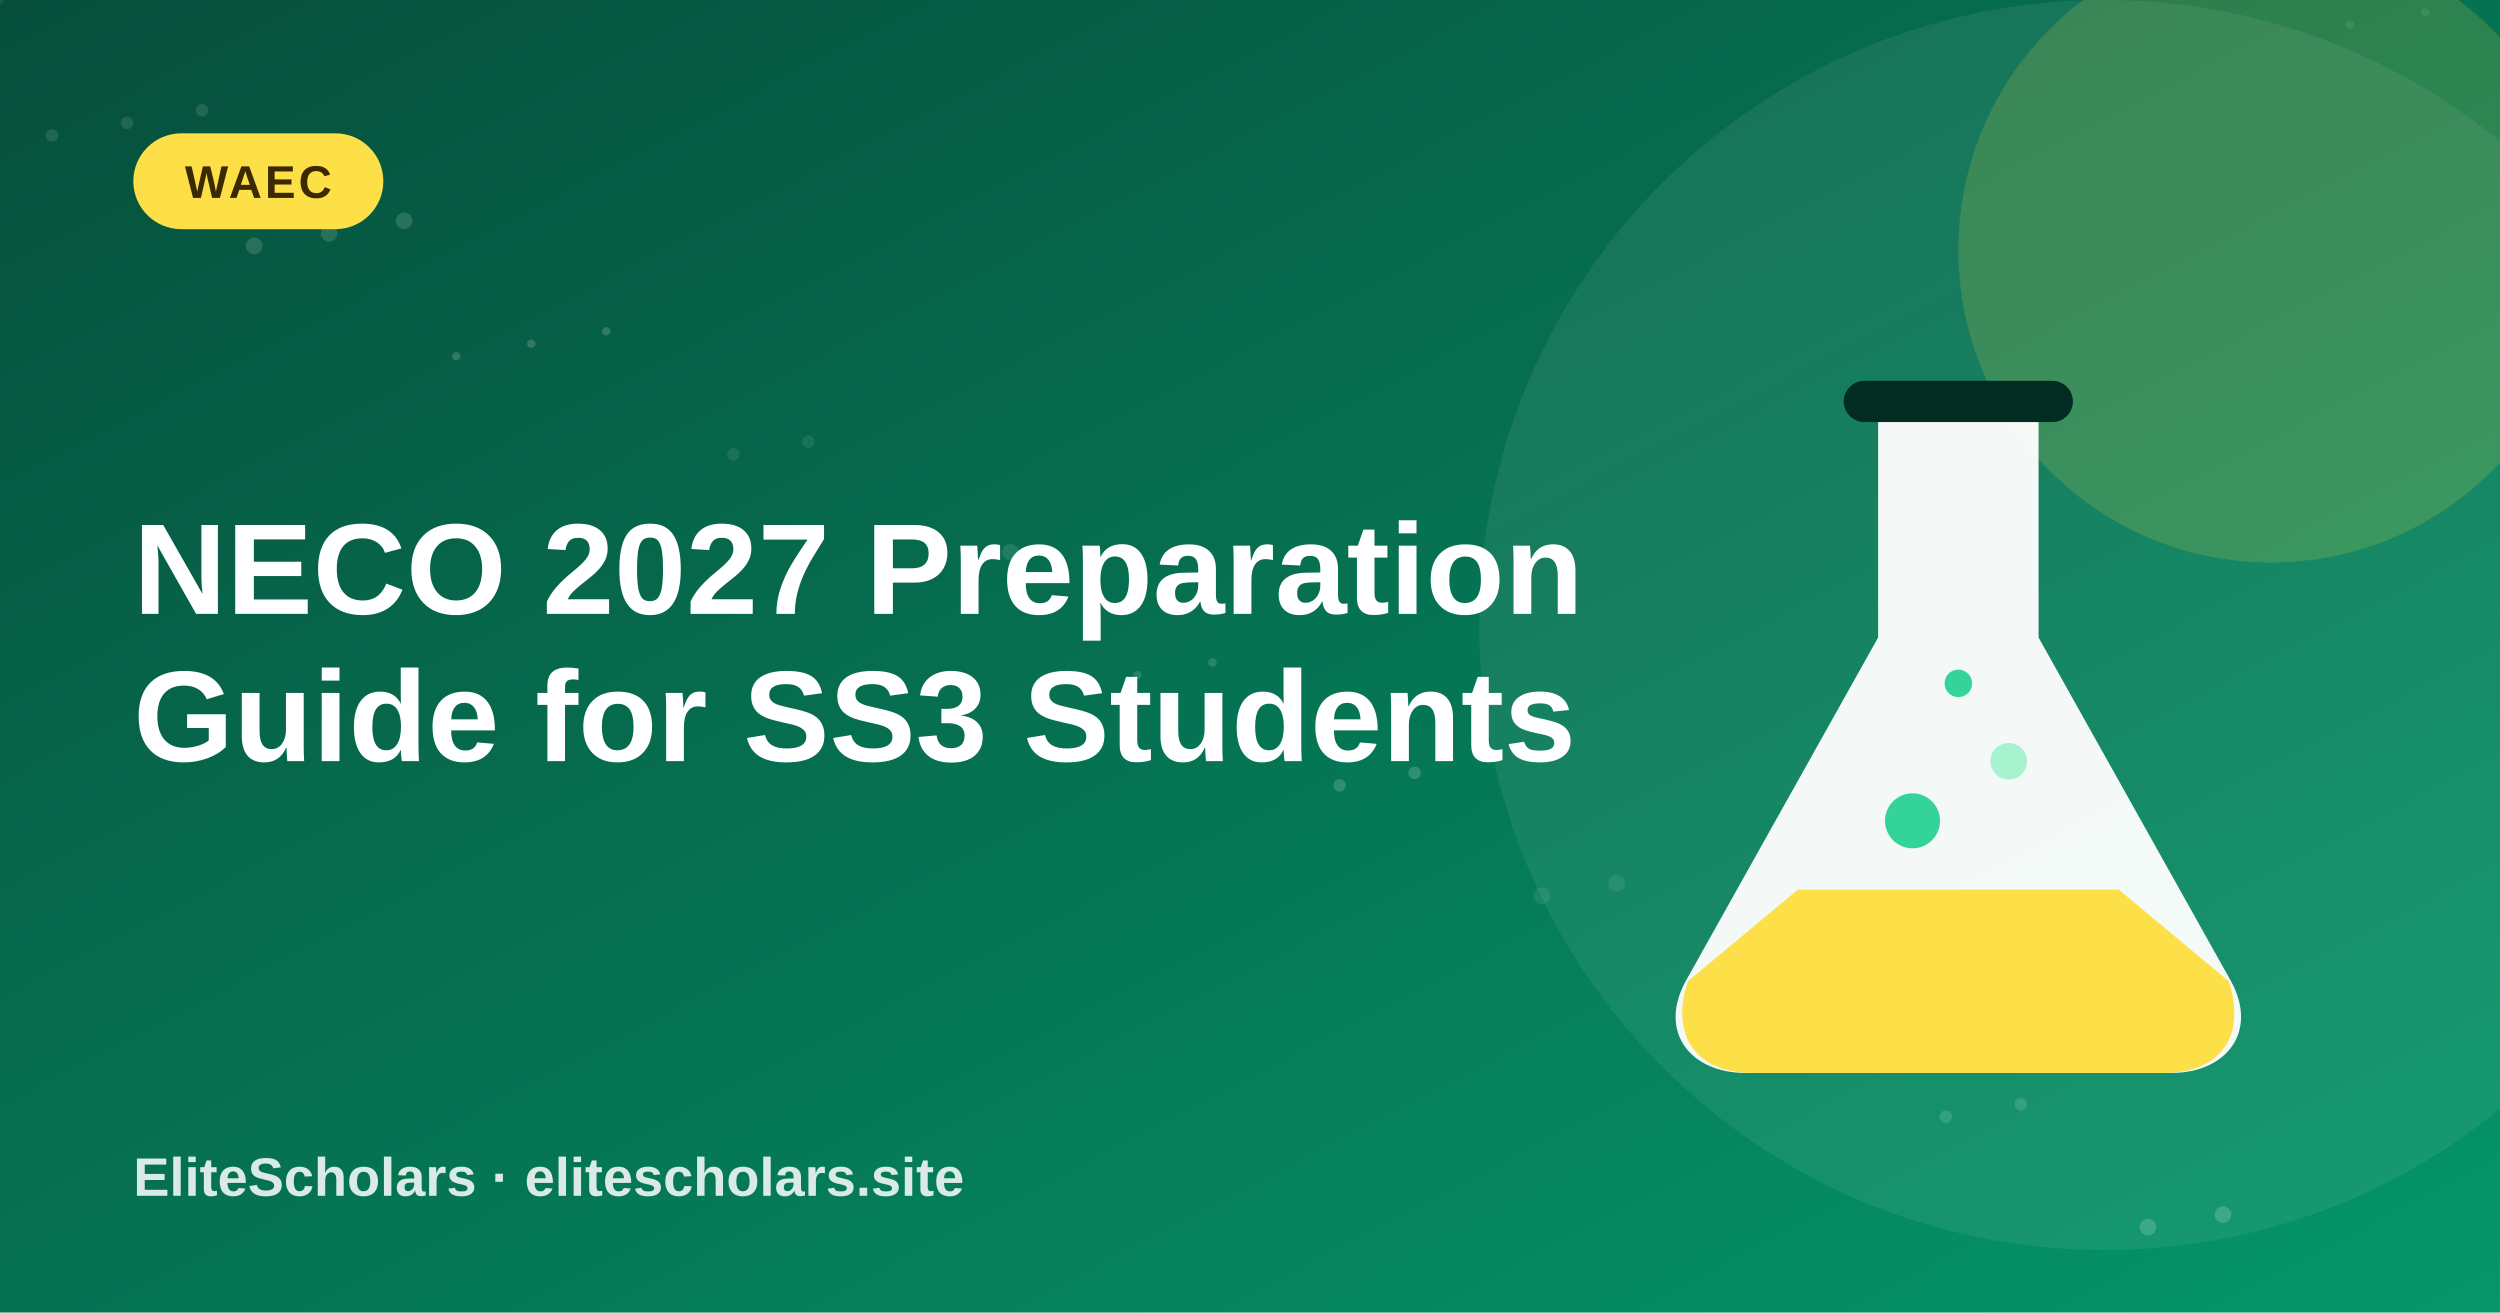
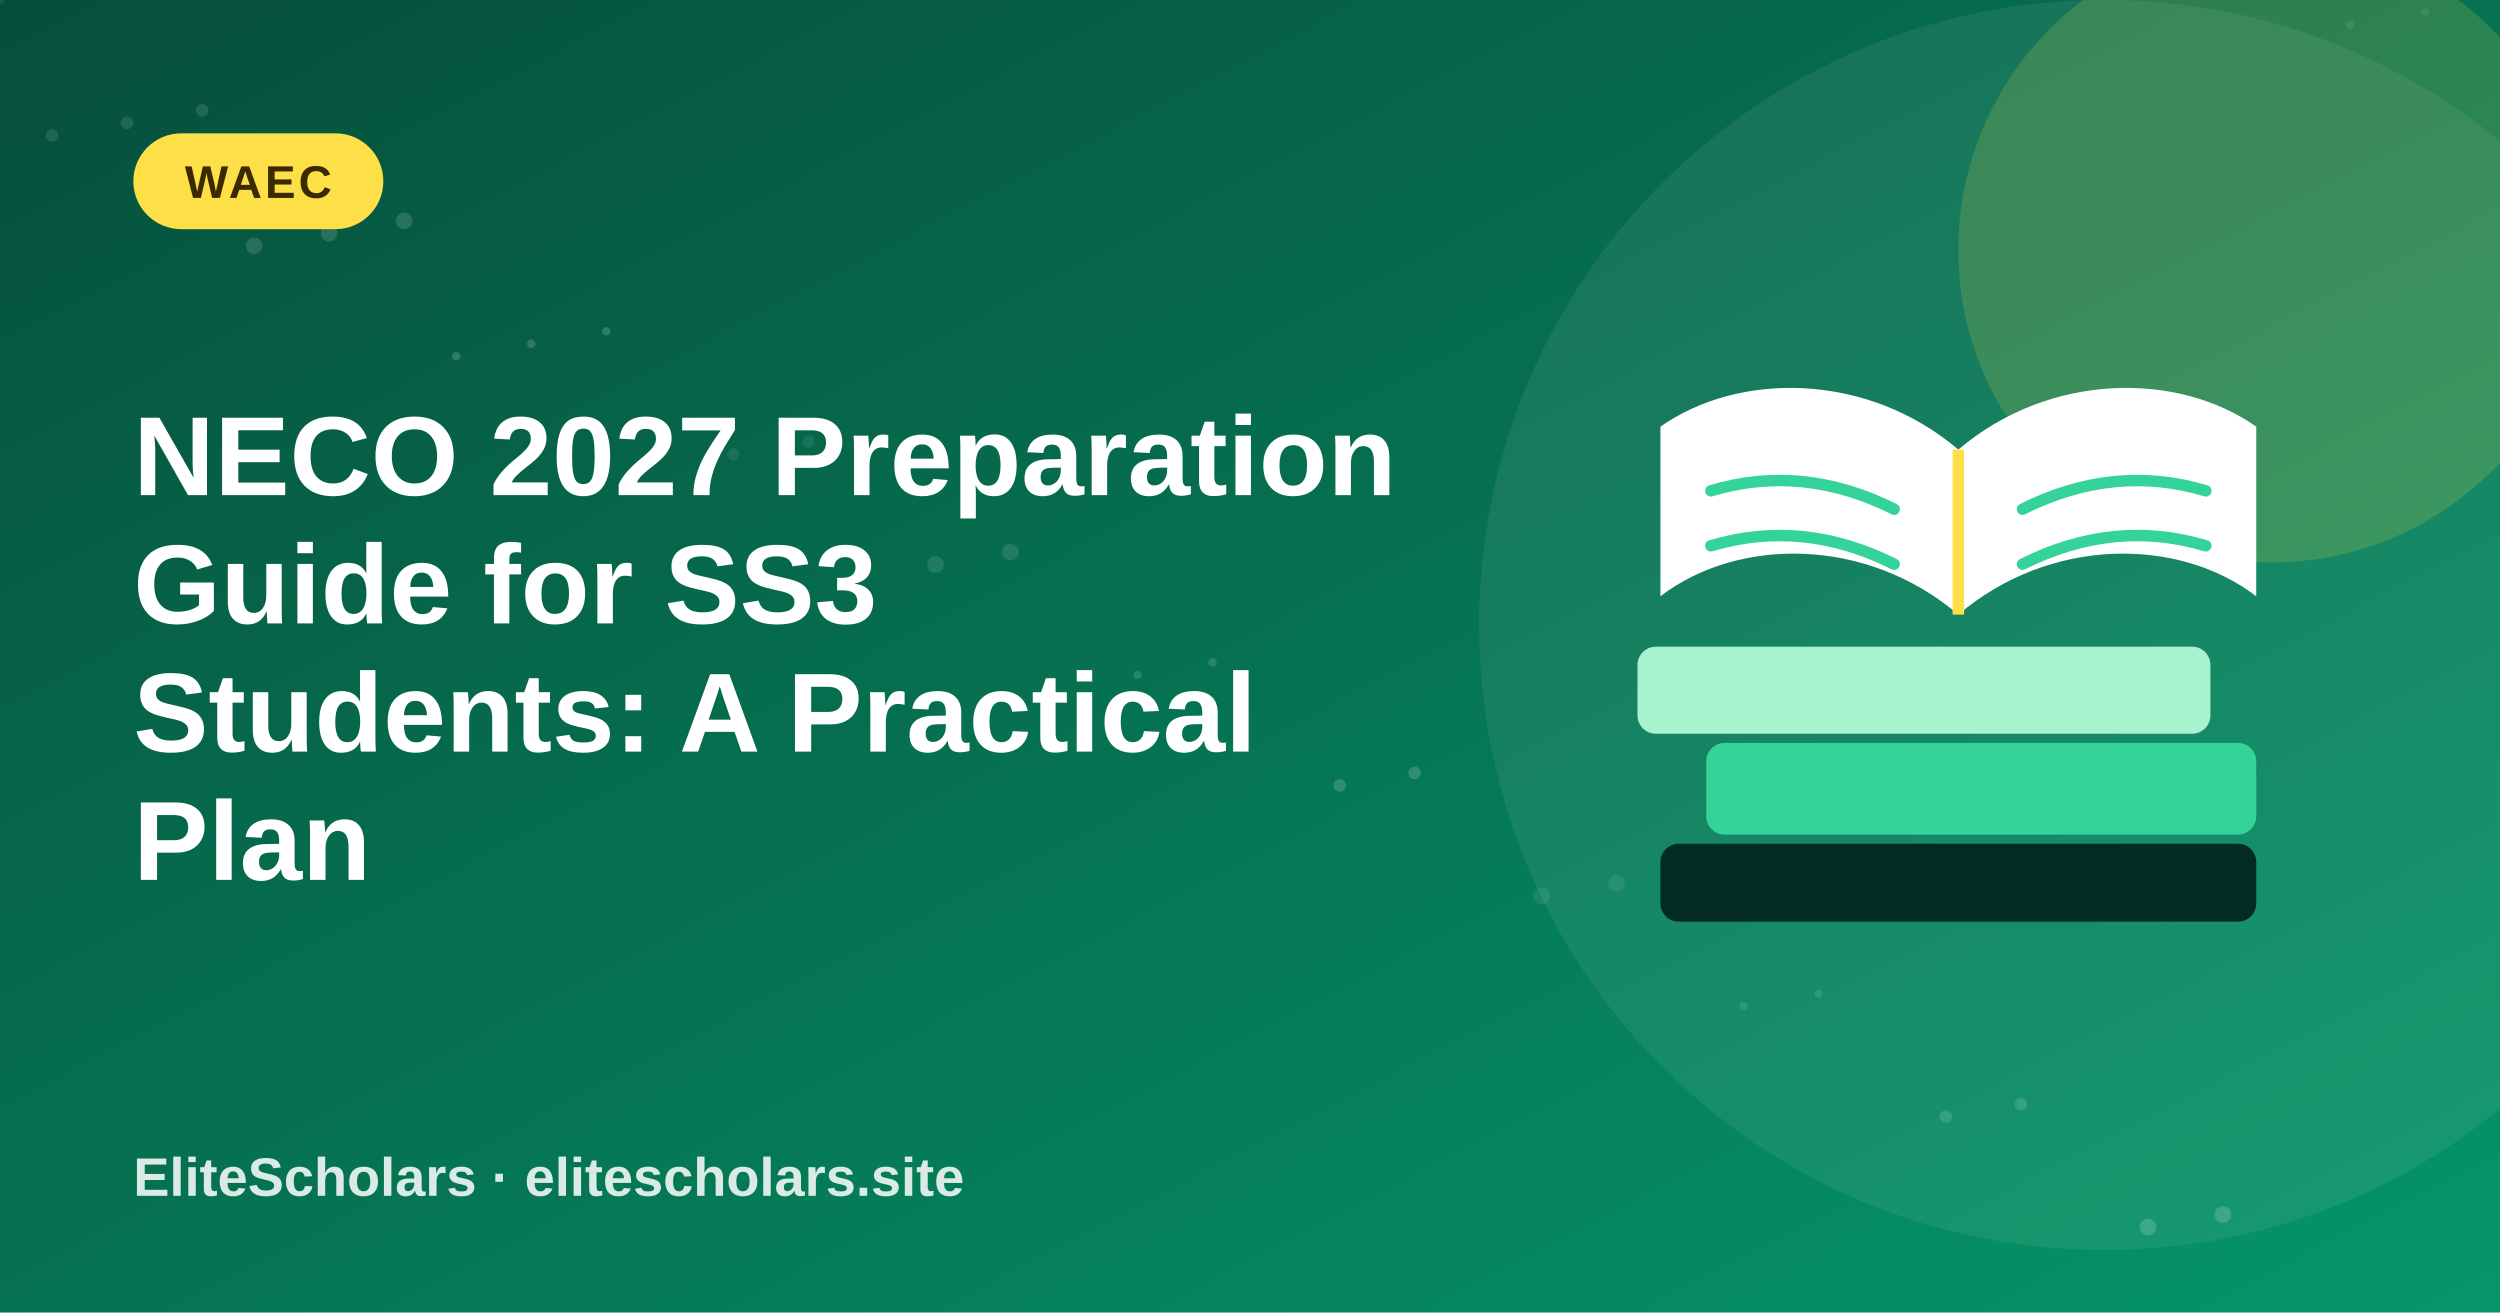
- <svg xmlns="http://www.w3.org/2000/svg" viewBox="0 0 1200 630" width="1200" height="630" role="img" aria-label="NECO 2027 Preparation Guide for SS3 Students">
+ <svg xmlns="http://www.w3.org/2000/svg" viewBox="0 0 1200 630" width="1200" height="630" role="img" aria-label="NECO 2027 Preparation Guide for SS3 Students: A Practical Plan">
  <defs>
    <linearGradient id="g" x1="0" y1="0" x2="1" y2="1">
      <stop offset="0" stop-color="#064E3B" />
      <stop offset="1" stop-color="#059669" />
    </linearGradient>
  </defs>
  <rect width="1200" height="630" fill="url(#g)" />
  <circle cx="0" cy="0" r="2" fill="#fff" opacity="0.08" />
  <circle cx="97" cy="53" r="3" fill="#fff" opacity="0.11" />
  <circle cx="194" cy="106" r="4" fill="#fff" opacity="0.14" />
  <circle cx="291" cy="159" r="2" fill="#fff" opacity="0.17" />
  <circle cx="388" cy="212" r="3" fill="#fff" opacity="0.08" />
  <circle cx="485" cy="265" r="4" fill="#fff" opacity="0.11" />
  <circle cx="582" cy="318" r="2" fill="#fff" opacity="0.14" />
  <circle cx="679" cy="371" r="3" fill="#fff" opacity="0.17" />
  <circle cx="776" cy="424" r="4" fill="#fff" opacity="0.08" />
  <circle cx="873" cy="477" r="2" fill="#fff" opacity="0.11" />
  <circle cx="970" cy="530" r="3" fill="#fff" opacity="0.14" />
  <circle cx="1067" cy="583" r="4" fill="#fff" opacity="0.17" />
  <circle cx="1164" cy="6" r="2" fill="#fff" opacity="0.08" />
  <circle cx="61" cy="59" r="3" fill="#fff" opacity="0.11" />
  <circle cx="158" cy="112" r="4" fill="#fff" opacity="0.14" />
  <circle cx="255" cy="165" r="2" fill="#fff" opacity="0.17" />
  <circle cx="352" cy="218" r="3" fill="#fff" opacity="0.08" />
  <circle cx="449" cy="271" r="4" fill="#fff" opacity="0.11" />
  <circle cx="546" cy="324" r="2" fill="#fff" opacity="0.14" />
  <circle cx="643" cy="377" r="3" fill="#fff" opacity="0.17" />
  <circle cx="740" cy="430" r="4" fill="#fff" opacity="0.08" />
  <circle cx="837" cy="483" r="2" fill="#fff" opacity="0.11" />
  <circle cx="934" cy="536" r="3" fill="#fff" opacity="0.14" />
  <circle cx="1031" cy="589" r="4" fill="#fff" opacity="0.17" />
  <circle cx="1128" cy="12" r="2" fill="#fff" opacity="0.08" />
  <circle cx="25" cy="65" r="3" fill="#fff" opacity="0.11" />
  <circle cx="122" cy="118" r="4" fill="#fff" opacity="0.14" />
  <circle cx="219" cy="171" r="2" fill="#fff" opacity="0.17" />
  <circle cx="1010" cy="300" r="300" fill="#fff" opacity=".07" />
  <circle cx="1090" cy="120" r="150" fill="#FDE047" opacity=".16" />
  <rect x="64" y="64" width="120" height="46" rx="23" fill="#FDE047" />
  <text x="124" y="95" text-anchor="middle" font-size="22" font-weight="800" letter-spacing="1.5" fill="#3B2A00" font-family="system-ui,Segoe UI,Arial,sans-serif">WAEC</text>
-   <g font-family="system-ui,Segoe UI,Arial,sans-serif" font-weight="800" fill="#fff" font-size="62">
-     <text x="64" y="294.66">NECO 2027 Preparation</text>
-     <text x="64" y="365.34">Guide for SS3 Students</text>
+   <g font-family="system-ui,Segoe UI,Arial,sans-serif" font-weight="800" fill="#fff" font-size="54">
+     <text x="64" y="237.66">NECO 2027 Preparation</text>
+     <text x="64" y="299.22">Guide for SS3</text>
+     <text x="64" y="360.78">Students: A Practical</text>
+     <text x="64" y="422.34">Plan</text>
  </g>
  <text x="64" y="574" font-size="26" font-weight="700" fill="#fff" opacity=".85" font-family="system-ui,Segoe UI,Arial,sans-serif">EliteScholars · elitescholars.site</text>
  <g transform="translate(720 130) scale(1.1)">
-     <path d="M165 60h70v100l84 150c12 22-2 40-26 40H107c-24 0-38-18-26-40l84-150z" fill="#fff" opacity=".95" />
-     <path d="M130 270h140l48 40c8 24-4 40-28 40H110c-24 0-36-16-28-40z" fill="#FDE047" />
-     <circle cx="180" cy="240" r="12" fill="#34D399" />
-     <circle cx="222" cy="214" r="8" fill="#A7F3D0" />
-     <circle cx="200" cy="180" r="6" fill="#34D399" />
-     <rect x="150" y="48" width="100" height="18" rx="9" fill="#022C22" />
+     <rect x="70" y="250" width="260" height="34" rx="8" fill="#022C22" />
+     <rect x="90" y="206" width="240" height="40" rx="8" fill="#34D399" />
+     <rect x="60" y="164" width="250" height="38" rx="8" fill="#A7F3D0" />
+     <path d="M200 150c-40-34-96-34-130-8v-74c34-24 90-24 130 10 40-34 96-34 130-10v74c-34-26-90-26-130 8z" fill="#fff" />
+     <path d="M200 78v72" stroke="#FDE047" stroke-width="5" />
+     <g fill="none" stroke="#34D399" stroke-width="5" stroke-linecap="round">
+       <path d="M92 96q40-12 80 8M92 120q40-12 80 8M228 104q40-20 80-8M228 128q40-20 80-8" />
+     </g>
  </g>
</svg>
